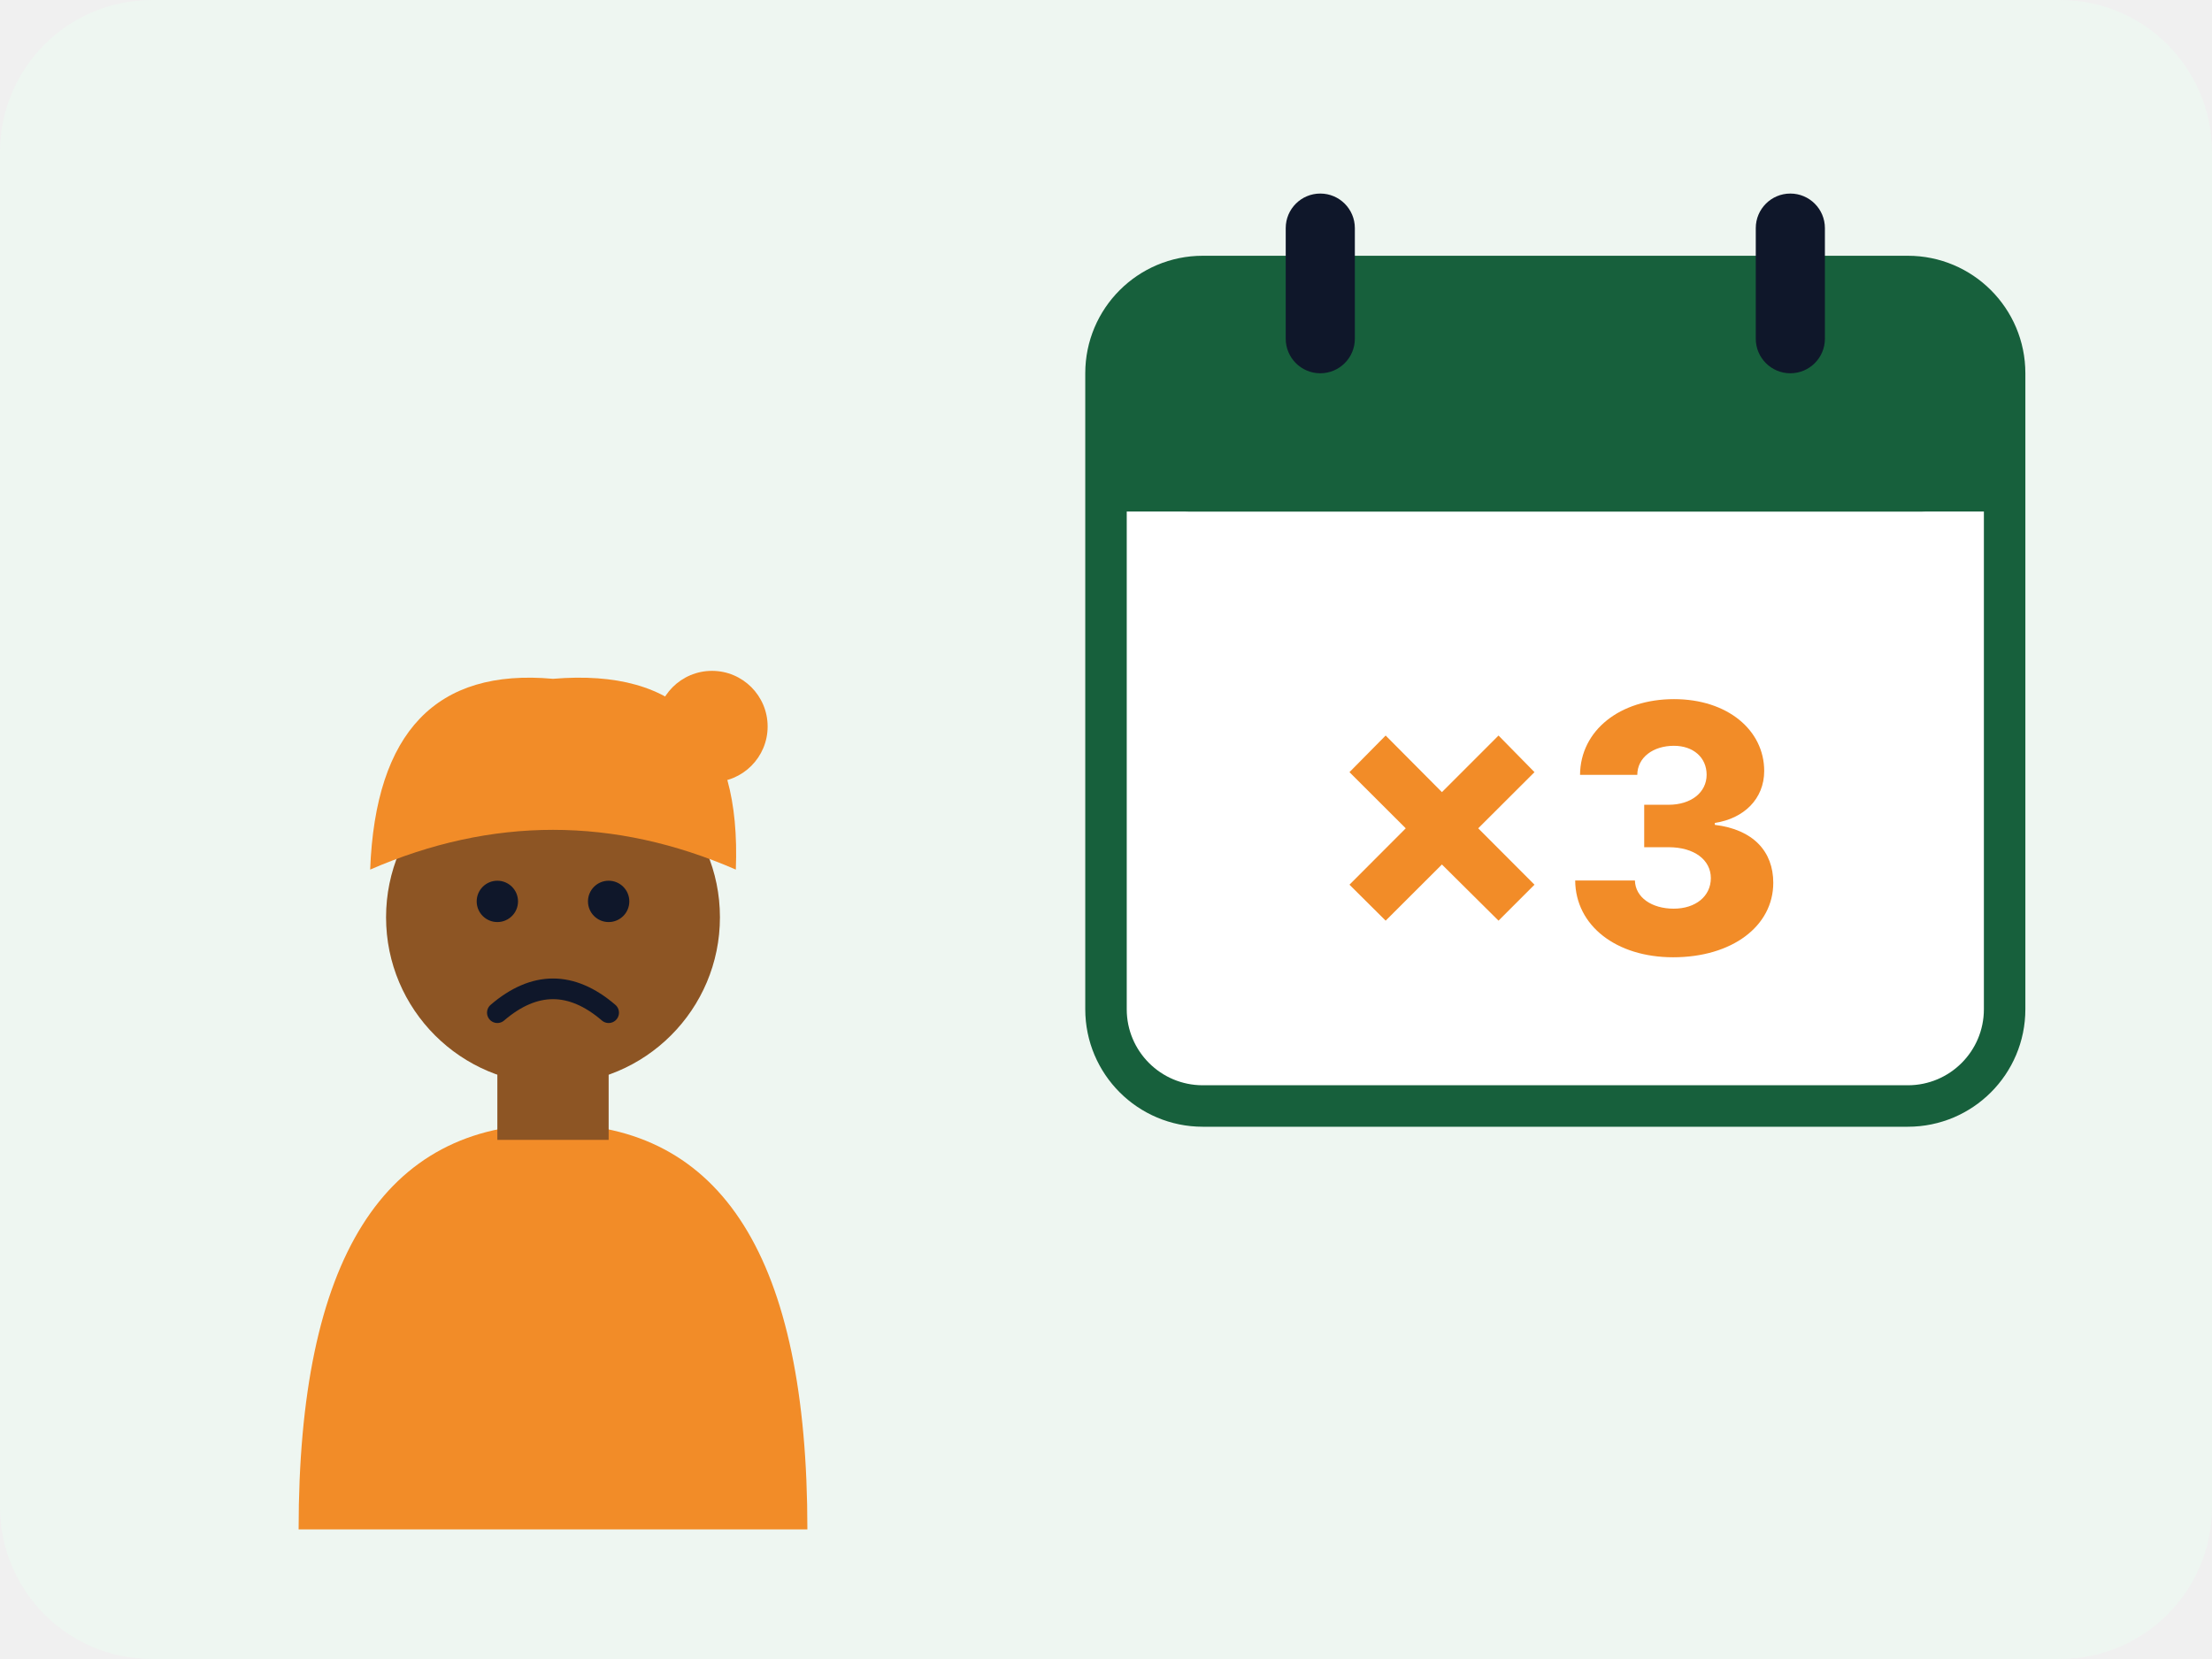
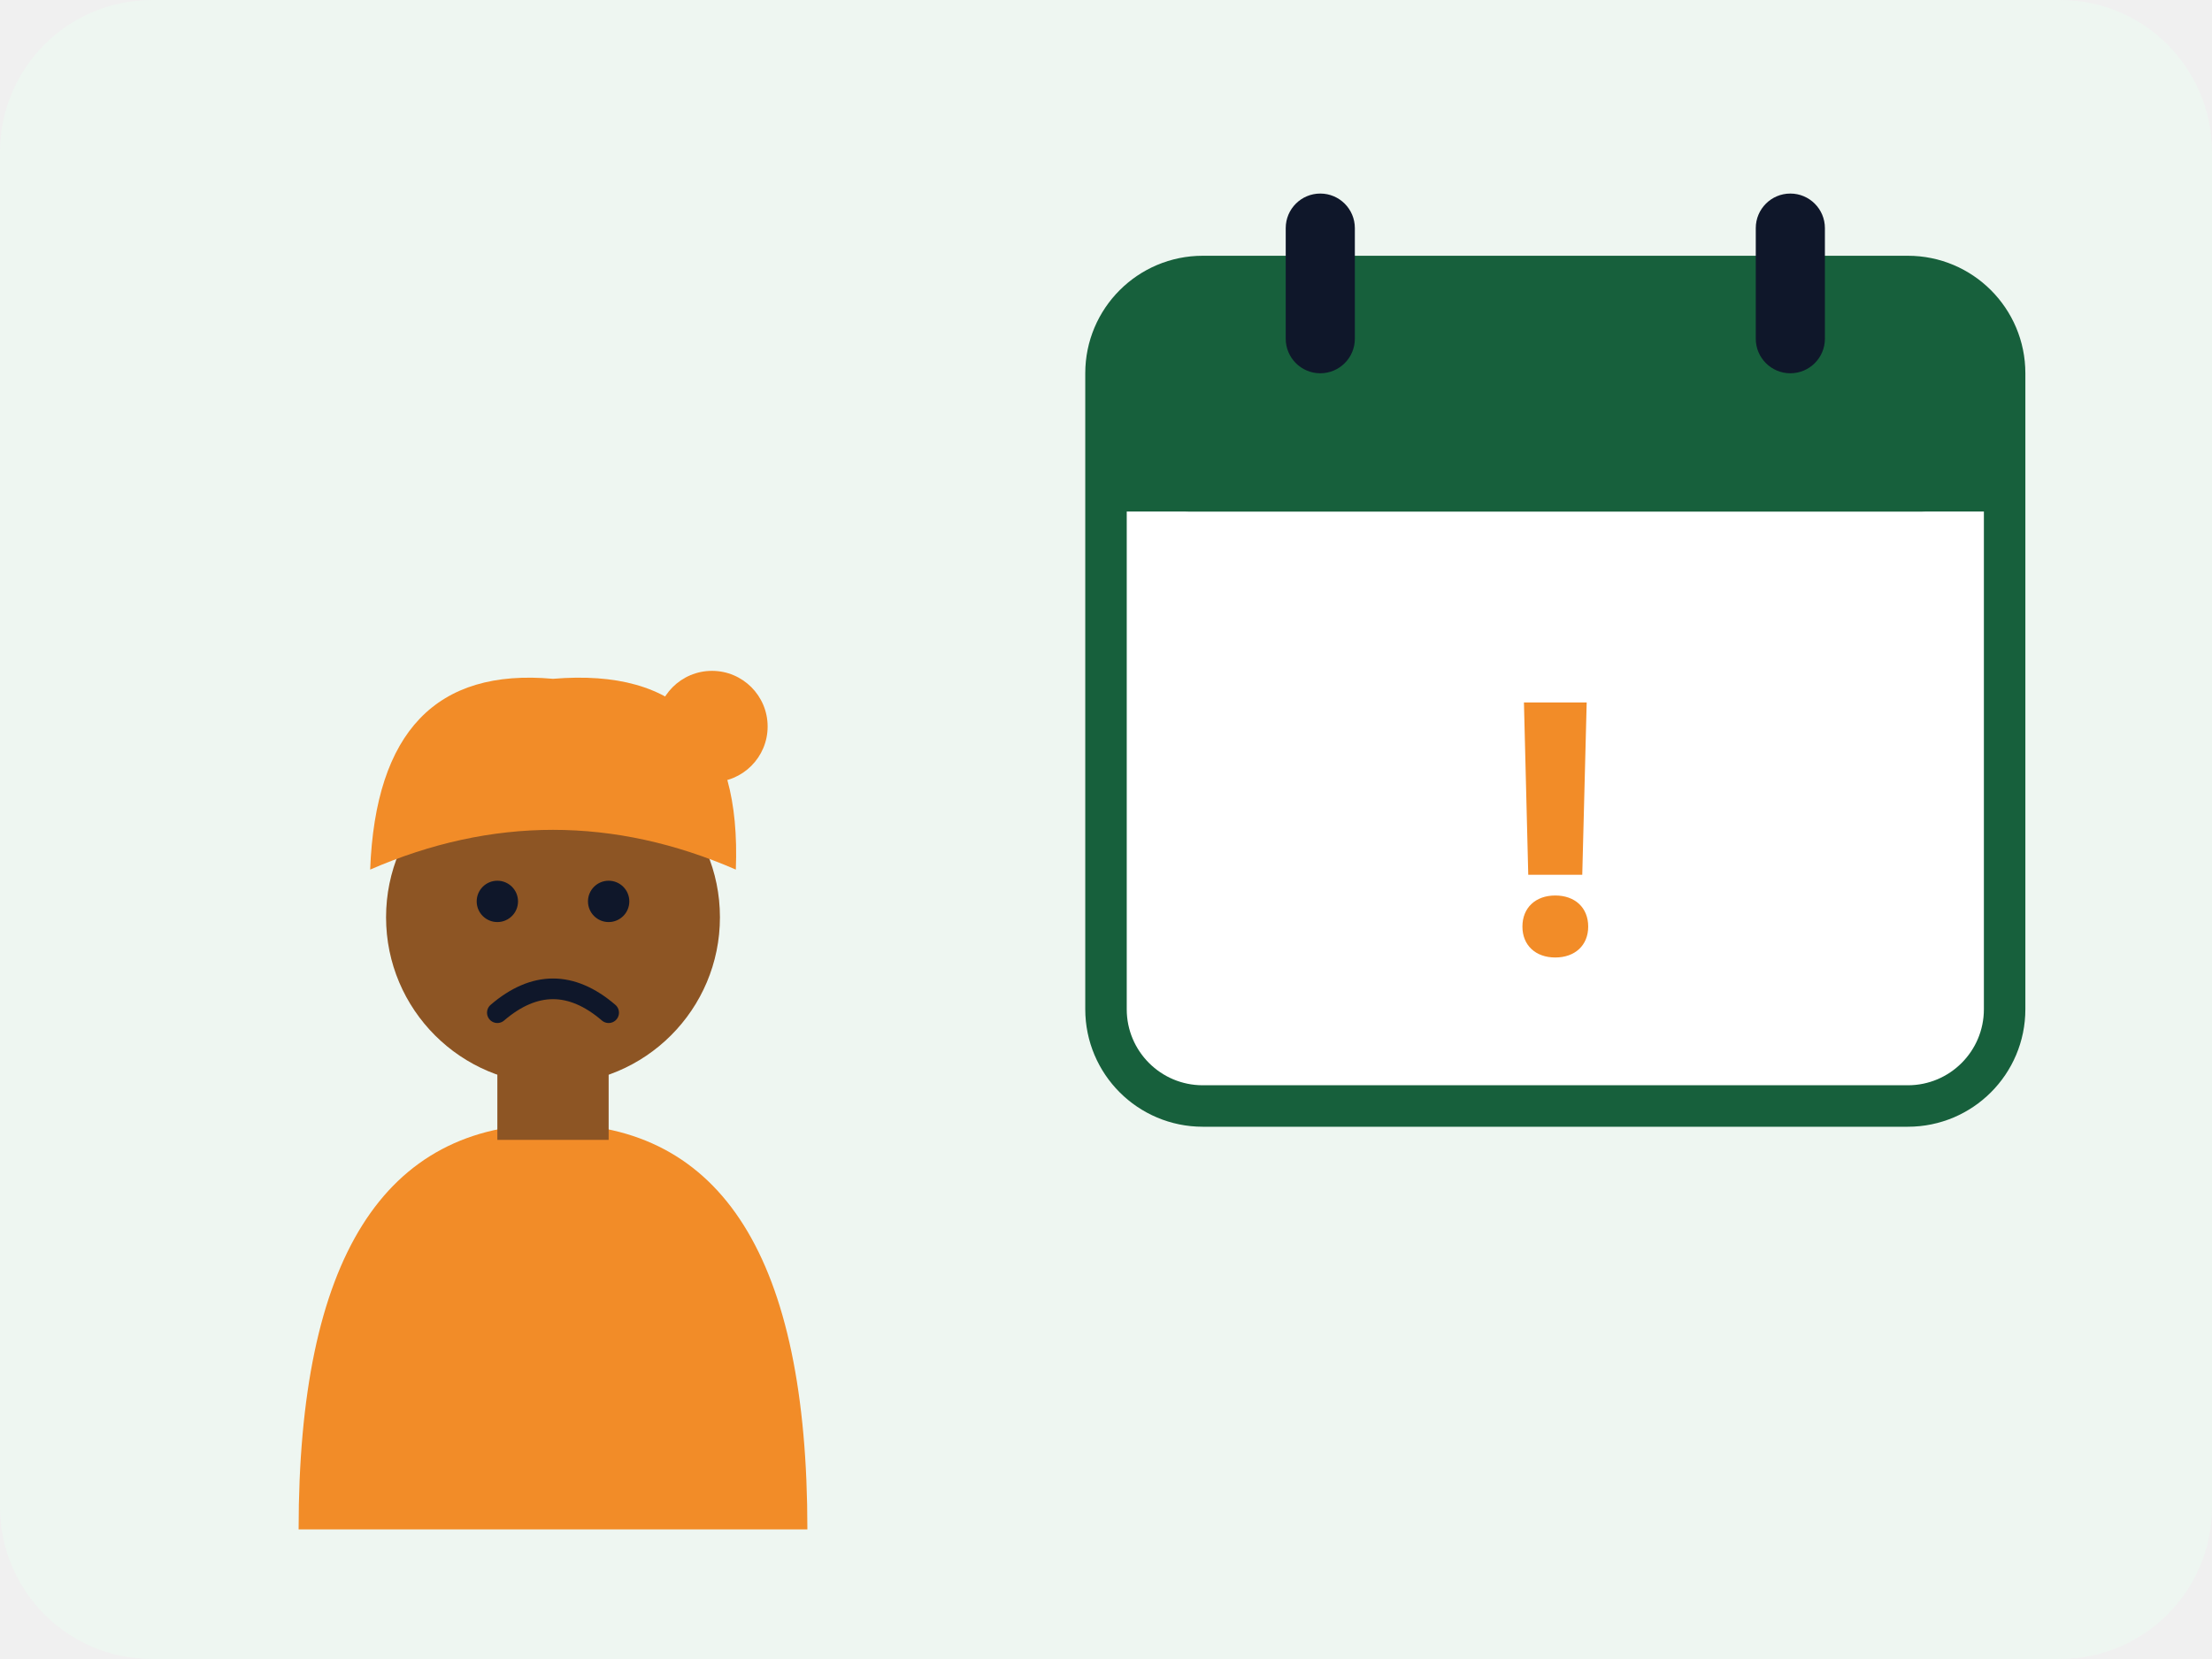
<svg xmlns="http://www.w3.org/2000/svg" viewBox="0 0 320 240" width="320" height="240">
  <rect width="320" height="240" rx="22" fill="#EEF6F1" />
  <rect x="160" y="40" width="130" height="120" rx="14" fill="#fff" stroke="#17603C" stroke-width="6" />
  <rect x="160" y="40" width="130" height="34" rx="12" fill="#17603C" />
  <rect x="160" y="62" width="130" height="12" fill="#17603C" />
  <rect x="186" y="28" width="10" height="26" rx="5" fill="#0F172A" />
  <rect x="254" y="28" width="10" height="26" rx="5" fill="#0F172A" />
-   <text x="225" y="138" text-anchor="middle" font-family="Inter" font-weight="800" font-size="50" fill="#F28C28">×3</text>
+   <text x="225" y="138" text-anchor="middle" font-family="Inter" font-weight="800" font-size="50" fill="#F28C28">!</text>
  <g transform="translate(80,112) scale(1.15)">
    <path d="M-32,95 Q-32,44 0,44 Q32,44 32,95Z" fill="#F28C28" />
    <rect x="-7" y="34" width="14" height="12" fill="#8D5524" />
    <circle cx="0" cy="18" r="21" fill="#8D5524" />
    <path d="M-23,12 Q-22,-14 0,-12 Q24,-14 23,12 Q0,2 -23,12Z" fill="#F28C28" />
    <circle cx="20" cy="-6" r="7" fill="#F28C28" />
    <circle cx="-7" cy="16" r="2.6" fill="#0F172A" />
    <circle cx="7" cy="16" r="2.6" fill="#0F172A" />
    <path d="M-7,30 Q0,24 7,30" stroke="#0F172A" stroke-width="2.6" fill="none" stroke-linecap="round" />
  </g>
</svg>
